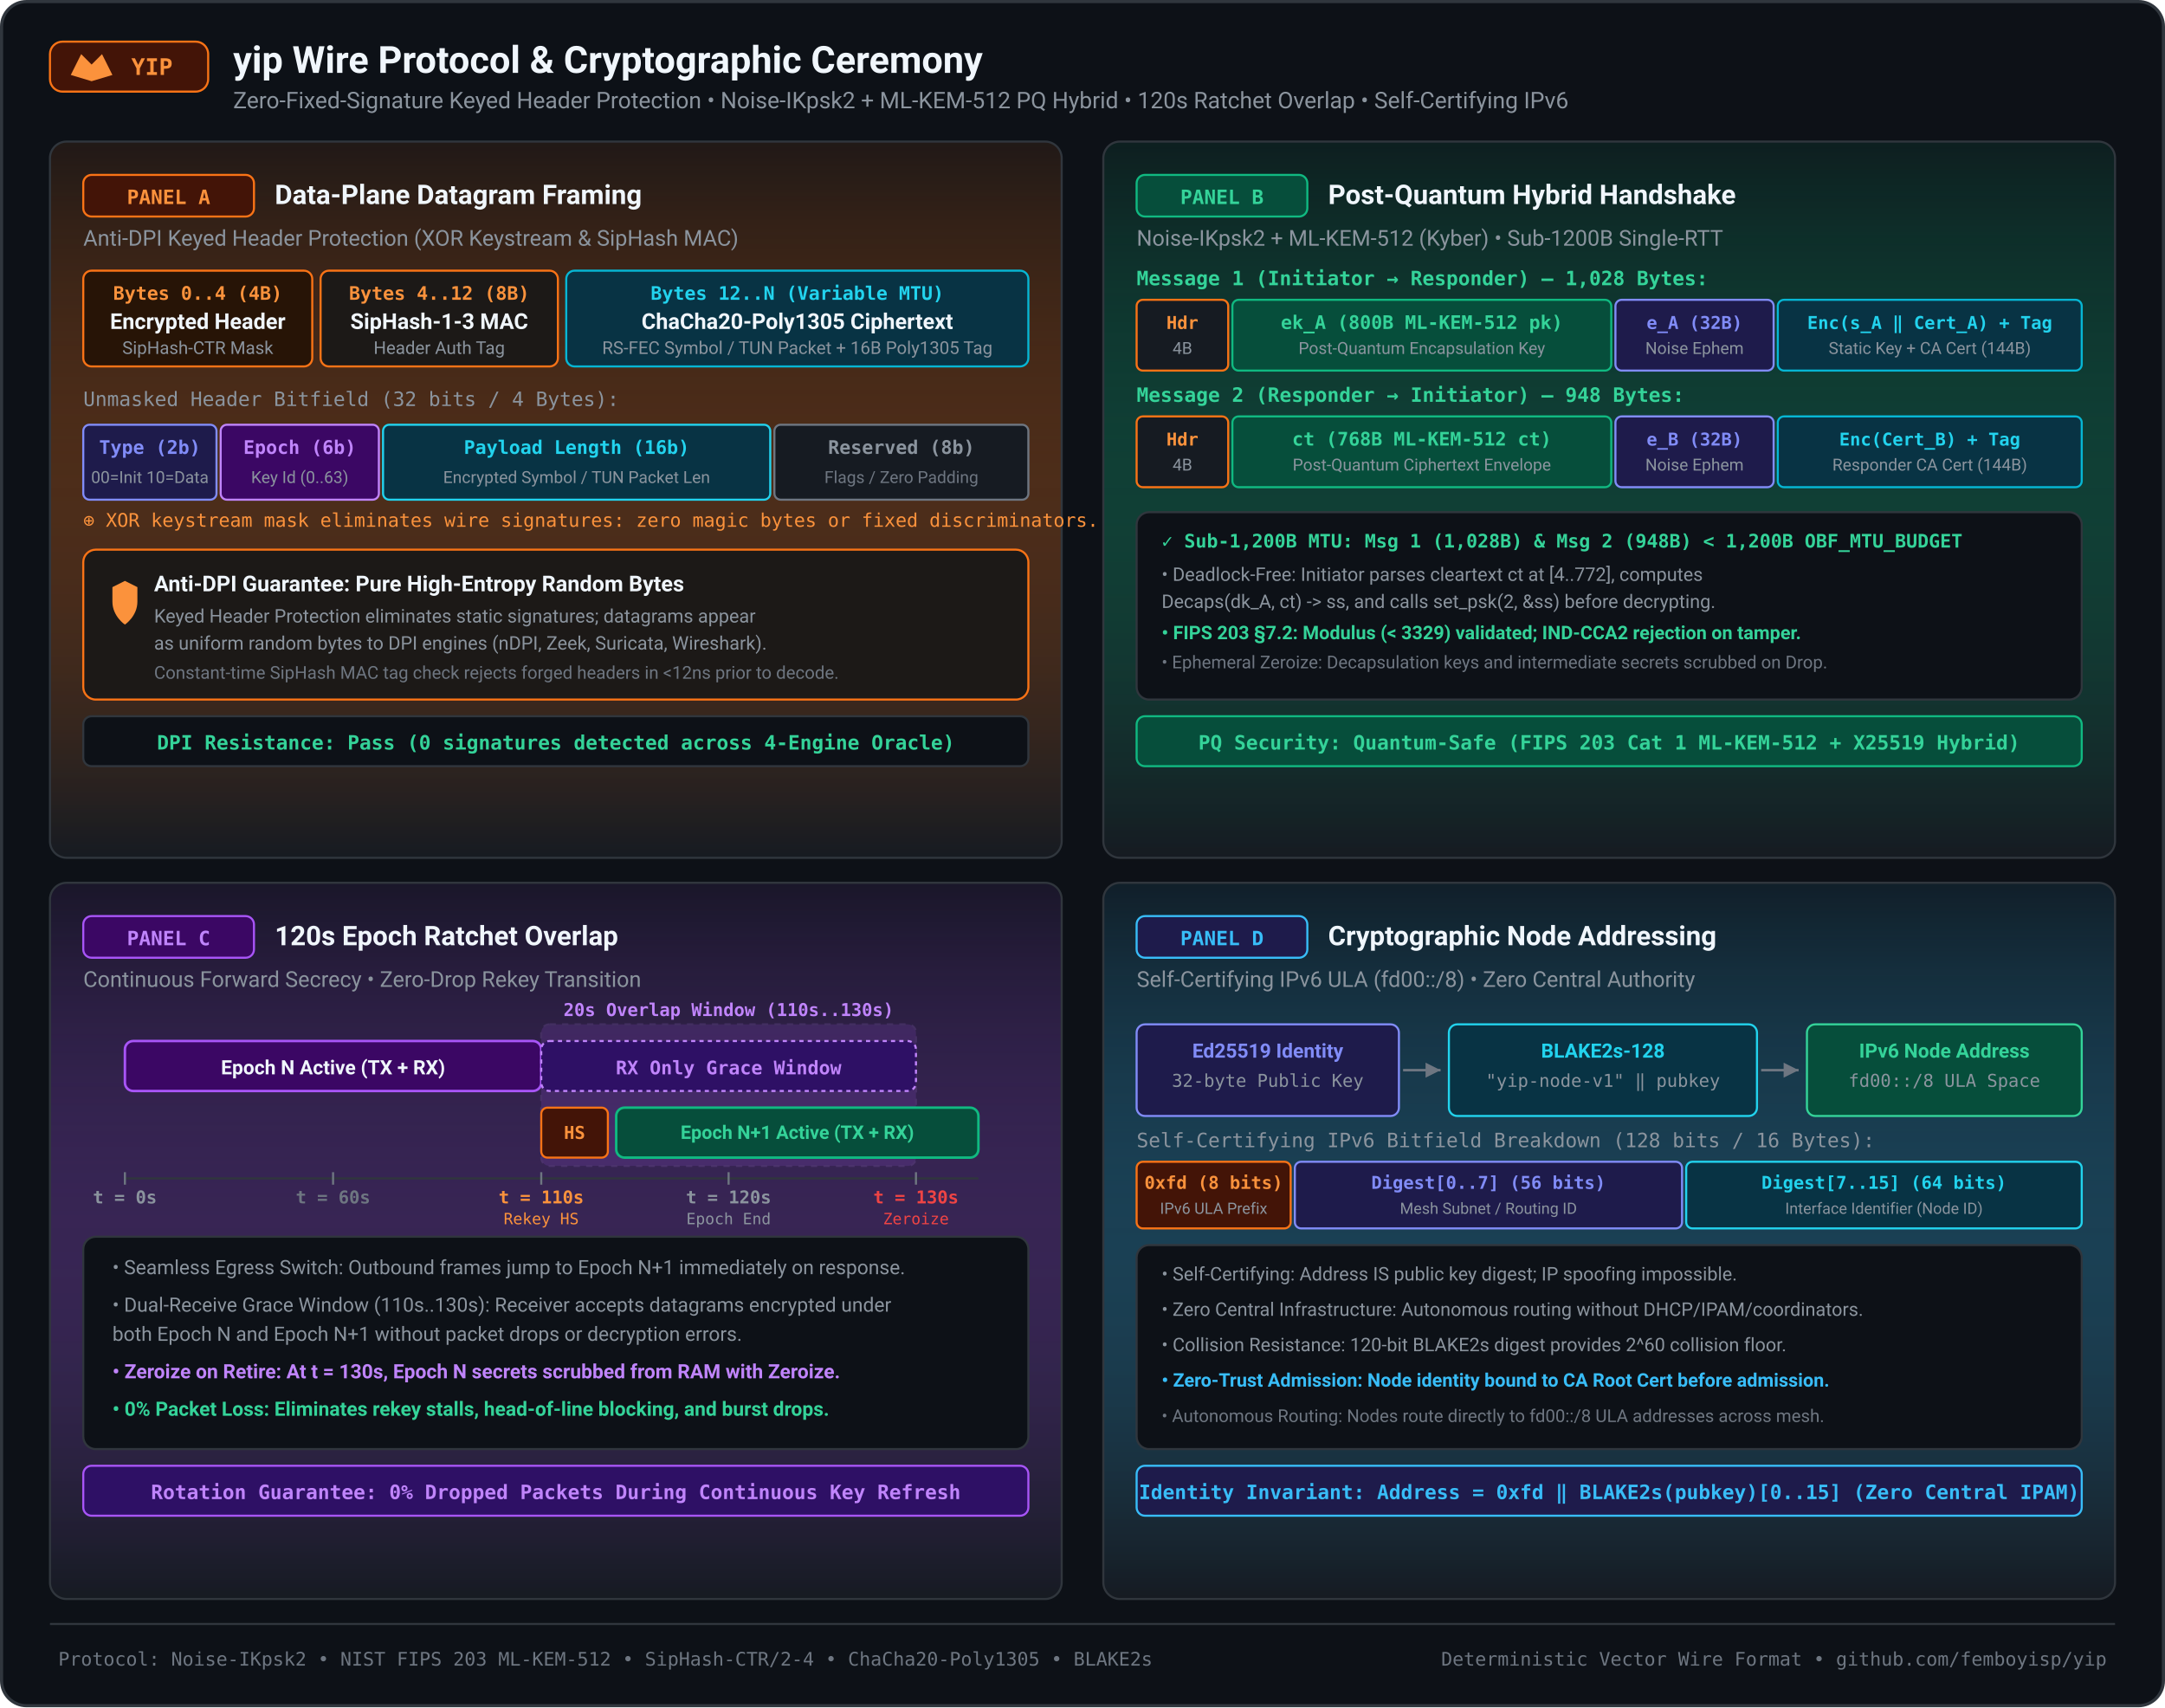
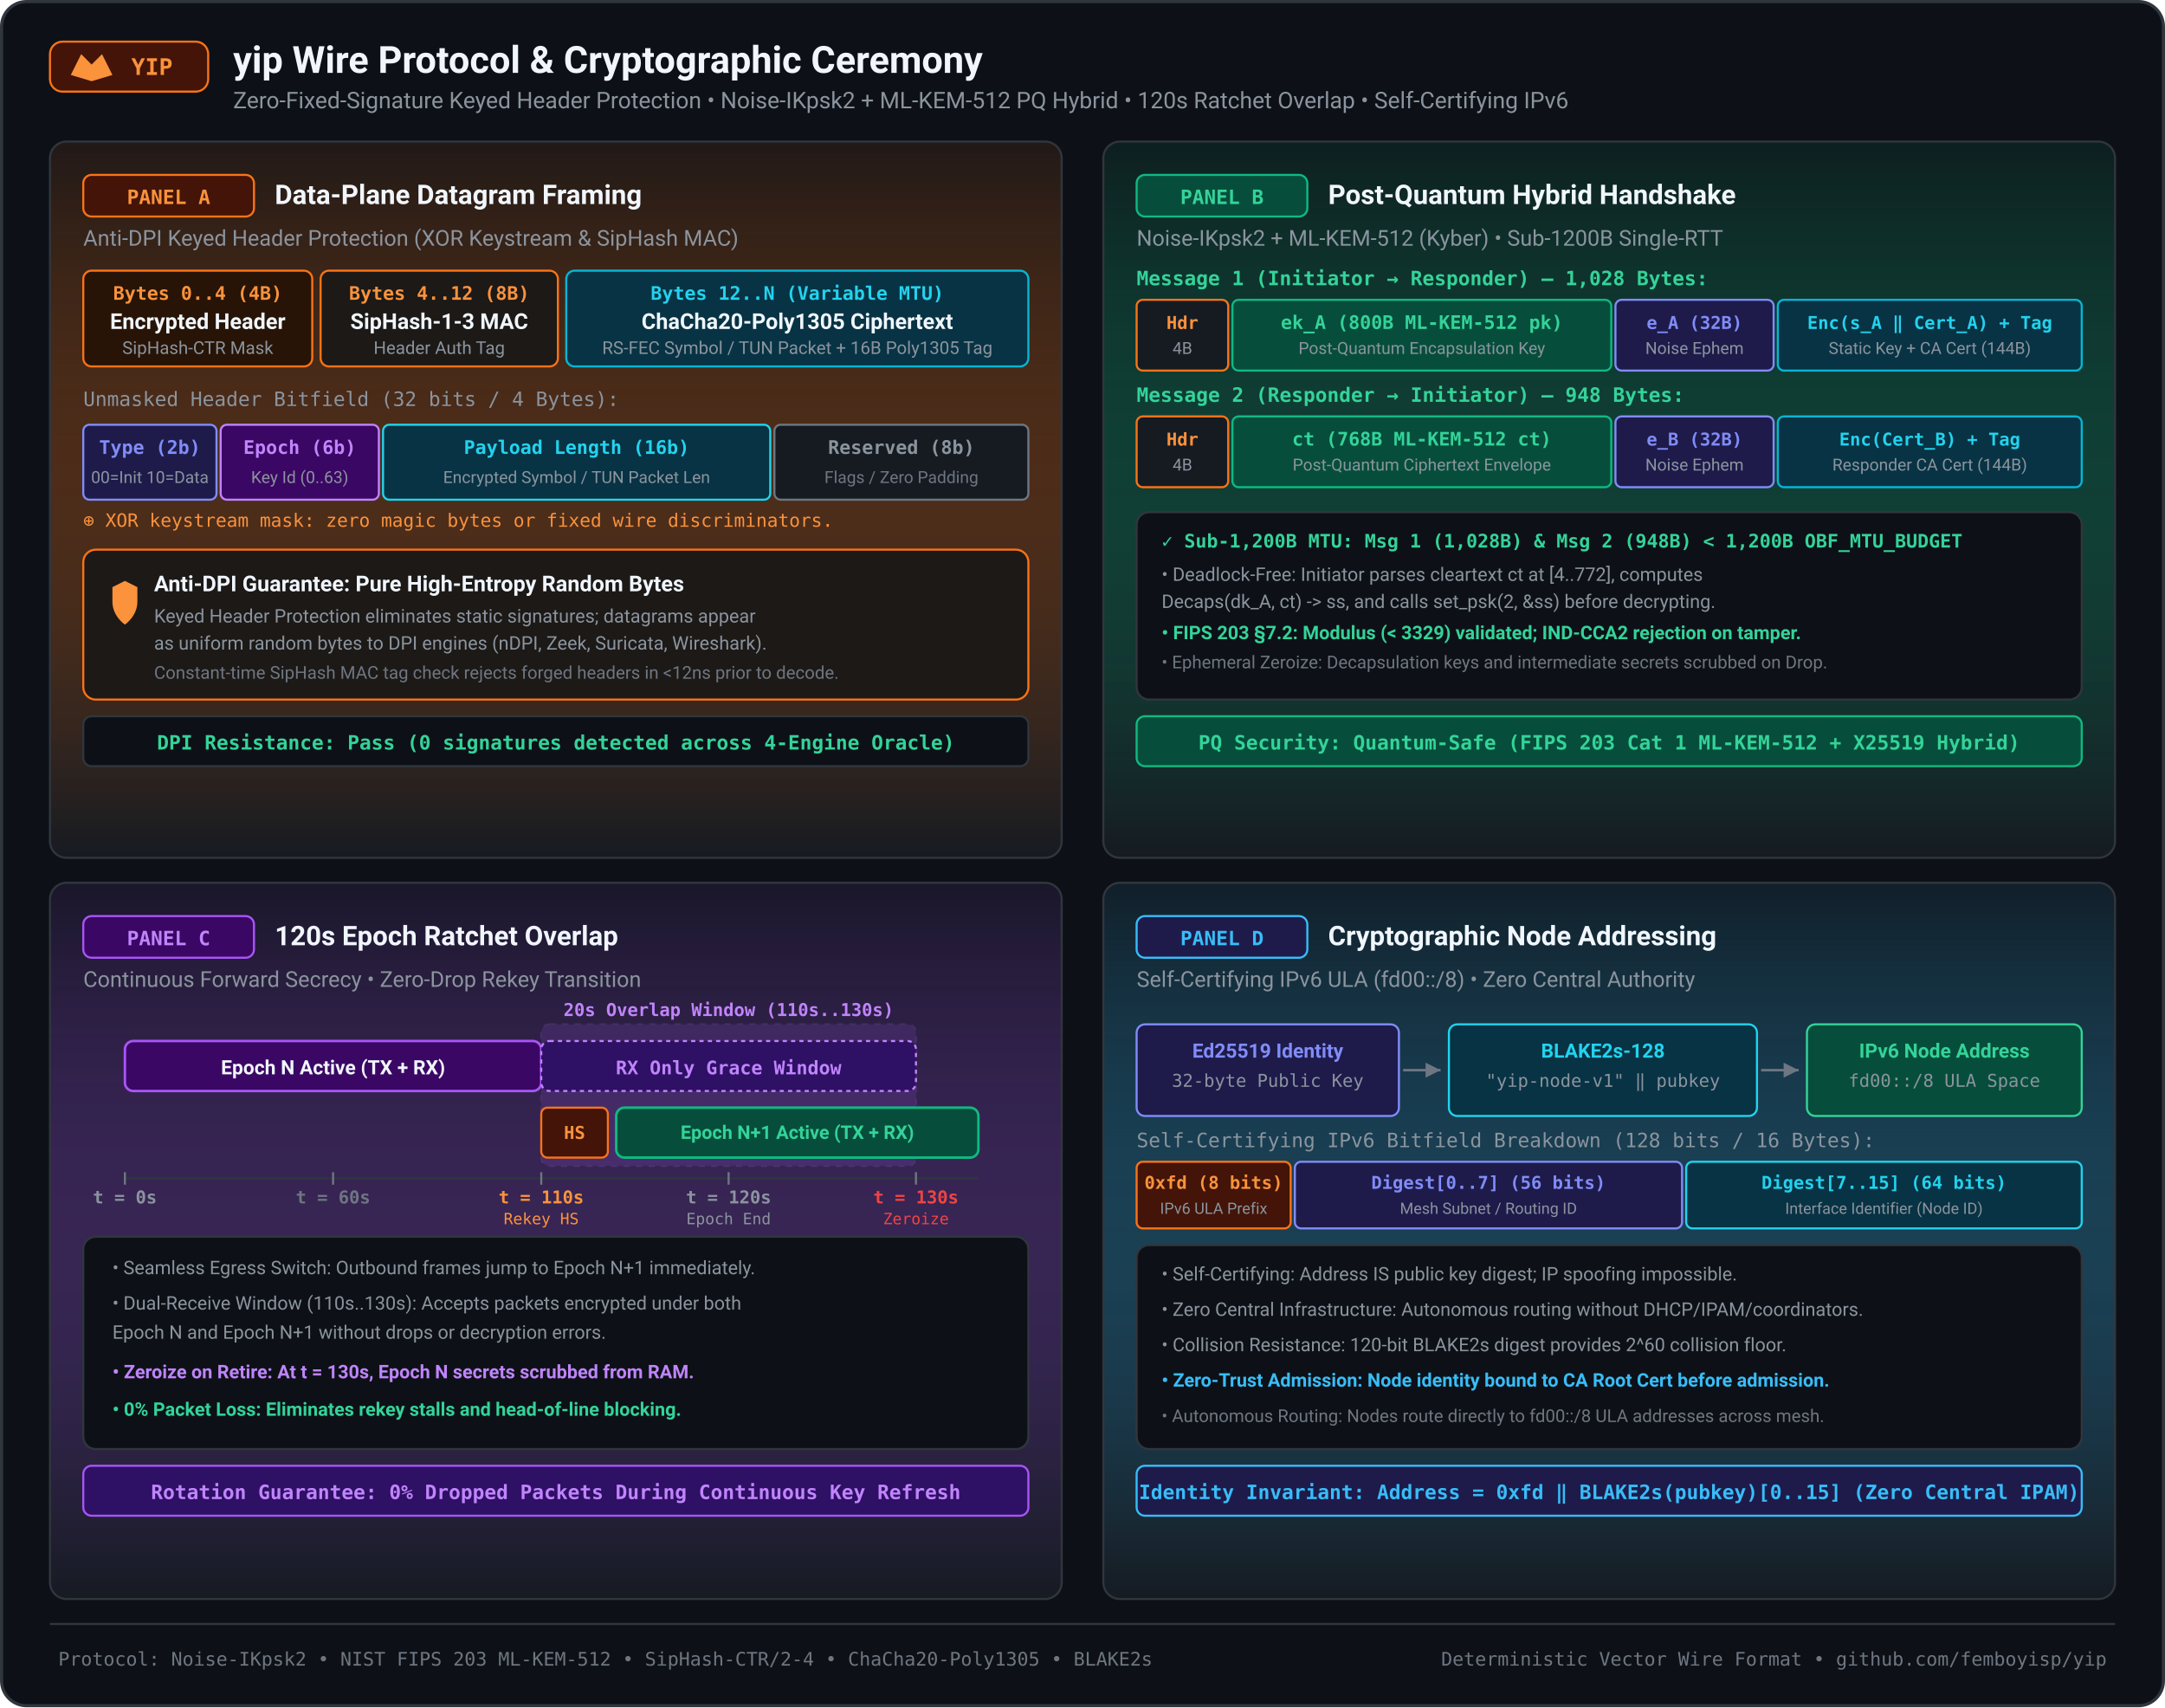
<svg xmlns="http://www.w3.org/2000/svg" viewBox="0 0 1040 820" width="1040" height="820">
  <defs>
    <marker id="arrow-dim" markerWidth="8" markerHeight="8" refX="6" refY="3" orient="auto">
      <path d="M0,0 L0,6 L6,3 z" fill="#6e7681" />
    </marker>
    <marker id="arrow-noise" markerWidth="8" markerHeight="8" refX="6" refY="3" orient="auto">
      <path d="M0,0 L0,6 L6,3 z" fill="#38bdf8" />
    </marker>
    <marker id="arrow-data" markerWidth="8" markerHeight="8" refX="6" refY="3" orient="auto">
      <path d="M0,0 L0,6 L6,3 z" fill="#06b6d4" />
    </marker>
    <marker id="arrow-obf" markerWidth="8" markerHeight="8" refX="6" refY="3" orient="auto">
      <path d="M0,0 L0,6 L6,3 z" fill="#f97316" />
    </marker>
    <marker id="arrow-pq" markerWidth="8" markerHeight="8" refX="6" refY="3" orient="auto">
      <path d="M0,0 L0,6 L6,3 z" fill="#10b981" />
    </marker>
    <marker id="arrow-epoch" markerWidth="8" markerHeight="8" refX="6" refY="3" orient="auto">
      <path d="M0,0 L0,6 L6,3 z" fill="#a855f7" />
    </marker>
    <linearGradient id="grad-card-bg" x1="0%" y1="0%" x2="0%" y2="100%">
      <stop offset="0%" stop-color="#161b22" stop-opacity="0.95" />
      <stop offset="100%" stop-color="#0d1117" stop-opacity="0.98" />
    </linearGradient>
    <linearGradient id="grad-panel-a" x1="0%" y1="0%" x2="0%" y2="100%">
      <stop offset="0%" stop-color="#f97316" stop-opacity="0.08" />
      <stop offset="100%" stop-color="#161b22" stop-opacity="0.95" />
    </linearGradient>
    <linearGradient id="grad-panel-b" x1="0%" y1="0%" x2="0%" y2="100%">
      <stop offset="0%" stop-color="#10b981" stop-opacity="0.08" />
      <stop offset="100%" stop-color="#161b22" stop-opacity="0.95" />
    </linearGradient>
    <linearGradient id="grad-panel-c" x1="0%" y1="0%" x2="0%" y2="100%">
      <stop offset="0%" stop-color="#a855f7" stop-opacity="0.08" />
      <stop offset="100%" stop-color="#161b22" stop-opacity="0.95" />
    </linearGradient>
    <linearGradient id="grad-panel-d" x1="0%" y1="0%" x2="0%" y2="100%">
      <stop offset="0%" stop-color="#38bdf8" stop-opacity="0.08" />
      <stop offset="100%" stop-color="#161b22" stop-opacity="0.95" />
    </linearGradient>
  </defs>
  <rect x="0.75" y="0.75" width="1038.50" height="818.50" fill="#0d1117" rx="12.00" stroke="#30363d" stroke-width="1.50" />
  <rect x="24.00" y="20.00" width="76.00" height="24.00" fill="#431407" rx="6.00" stroke="#f97316" stroke-width="1.00" />
  <polygon points="34.00,36.00 39.00,26.00 44.00,31.00 49.00,26.00 54.00,36.00 44.00,39.00" fill="#fb923c" />
  <text x="73.00" y="36.00" fill="#fb923c" font-size="11.0" font-family="ui-monospace, SFMono-Regular, Menlo, monospace" font-weight="700" text-anchor="middle">YIP</text>
  <text x="112.00" y="35.00" fill="#f0f6fc" font-size="18.0" font-family="ui-sans-serif, -apple-system, BlinkMacSystemFont, 'Segoe UI', Roboto, sans-serif" font-weight="700" text-anchor="start">yip Wire Protocol &amp; Cryptographic Ceremony</text>
  <text x="112.00" y="52.00" fill="#8b949e" font-size="11.0" font-family="ui-sans-serif, -apple-system, BlinkMacSystemFont, 'Segoe UI', Roboto, sans-serif" font-weight="normal" text-anchor="start">Zero-Fixed-Signature Keyed Header Protection • Noise-IKpsk2 + ML-KEM-512 PQ Hybrid • 120s Ratchet Overlap • Self-Certifying IPv6</text>
  <rect x="24.00" y="68.00" width="486.00" height="344.00" fill="url(#grad-panel-a)" rx="8.00" stroke="#30363d" stroke-width="1.00" />
  <rect x="40.00" y="84.00" width="82.00" height="20.00" fill="#431407" rx="4.00" stroke="#f97316" stroke-width="1.00" />
  <text x="81.00" y="98.00" fill="#fb923c" font-size="9.5" font-family="ui-monospace, SFMono-Regular, Menlo, monospace" font-weight="700" text-anchor="middle">PANEL A</text>
  <text x="132.00" y="98.00" fill="#f0f6fc" font-size="13.0" font-family="ui-sans-serif, -apple-system, BlinkMacSystemFont, 'Segoe UI', Roboto, sans-serif" font-weight="700" text-anchor="start">Data-Plane Datagram Framing</text>
  <text x="40.00" y="118.00" fill="#8b949e" font-size="10.5" font-family="ui-sans-serif, -apple-system, BlinkMacSystemFont, 'Segoe UI', Roboto, sans-serif" font-weight="normal" text-anchor="start">Anti-DPI Keyed Header Protection (XOR Keystream &amp; SipHash MAC)</text>
  <rect x="40.00" y="130.00" width="110.00" height="46.00" fill="#271406" rx="4.00" stroke="#f97316" stroke-width="1.00" />
  <text x="95.00" y="144.00" fill="#fb923c" font-size="9.0" font-family="ui-monospace, SFMono-Regular, Menlo, monospace" font-weight="700" text-anchor="middle">Bytes 0..4 (4B)</text>
  <text x="95.00" y="158.00" fill="#f0f6fc" font-size="10.5" font-family="ui-sans-serif, -apple-system, BlinkMacSystemFont, 'Segoe UI', Roboto, sans-serif" font-weight="700" text-anchor="middle">Encrypted Header</text>
  <text x="95.00" y="170.00" fill="#8b949e" font-size="8.5" font-family="ui-sans-serif, -apple-system, BlinkMacSystemFont, 'Segoe UI', Roboto, sans-serif" font-weight="normal" text-anchor="middle">SipHash-CTR Mask</text>
  <rect x="154.00" y="130.00" width="114.00" height="46.00" fill="#1c1917" rx="4.00" stroke="#f97316" stroke-width="1.00" />
  <text x="211.00" y="144.00" fill="#fb923c" font-size="9.0" font-family="ui-monospace, SFMono-Regular, Menlo, monospace" font-weight="700" text-anchor="middle">Bytes 4..12 (8B)</text>
  <text x="211.00" y="158.00" fill="#f0f6fc" font-size="10.5" font-family="ui-sans-serif, -apple-system, BlinkMacSystemFont, 'Segoe UI', Roboto, sans-serif" font-weight="700" text-anchor="middle">SipHash-1-3 MAC</text>
  <text x="211.00" y="170.00" fill="#8b949e" font-size="8.5" font-family="ui-sans-serif, -apple-system, BlinkMacSystemFont, 'Segoe UI', Roboto, sans-serif" font-weight="normal" text-anchor="middle">Header Auth Tag</text>
  <rect x="272.00" y="130.00" width="222.00" height="46.00" fill="#083344" rx="4.00" stroke="#06b6d4" stroke-width="1.00" />
  <text x="383.00" y="144.00" fill="#22d3ee" font-size="9.0" font-family="ui-monospace, SFMono-Regular, Menlo, monospace" font-weight="700" text-anchor="middle">Bytes 12..N (Variable MTU)</text>
  <text x="383.00" y="158.00" fill="#f0f6fc" font-size="10.5" font-family="ui-sans-serif, -apple-system, BlinkMacSystemFont, 'Segoe UI', Roboto, sans-serif" font-weight="700" text-anchor="middle">ChaCha20-Poly1305 Ciphertext</text>
  <text x="383.00" y="170.00" fill="#8b949e" font-size="8.5" font-family="ui-sans-serif, -apple-system, BlinkMacSystemFont, 'Segoe UI', Roboto, sans-serif" font-weight="normal" text-anchor="middle">RS-FEC Symbol / TUN Packet + 16B Poly1305 Tag</text>
  <text x="40.00" y="195.00" fill="#8b949e" font-size="9.5" font-family="ui-monospace, SFMono-Regular, Menlo, monospace" font-weight="normal" text-anchor="start">Unmasked Header Bitfield (32 bits / 4 Bytes):</text>
  <rect x="40.00" y="204.00" width="64.00" height="36.00" fill="#1e1b4b" rx="3.00" stroke="#818cf8" stroke-width="1.00" />
  <text x="72.00" y="218.00" fill="#818cf8" font-size="9.0" font-family="ui-monospace, SFMono-Regular, Menlo, monospace" font-weight="700" text-anchor="middle">Type (2b)</text>
  <text x="72.00" y="232.00" fill="#8b949e" font-size="8.0" font-family="ui-sans-serif, -apple-system, BlinkMacSystemFont, 'Segoe UI', Roboto, sans-serif" font-weight="normal" text-anchor="middle">00=Init 10=Data</text>
  <rect x="106.00" y="204.00" width="76.00" height="36.00" fill="#3b0764" rx="3.00" stroke="#c084fc" stroke-width="1.00" />
  <text x="144.00" y="218.00" fill="#c084fc" font-size="9.0" font-family="ui-monospace, SFMono-Regular, Menlo, monospace" font-weight="700" text-anchor="middle">Epoch (6b)</text>
  <text x="144.00" y="232.00" fill="#8b949e" font-size="8.0" font-family="ui-sans-serif, -apple-system, BlinkMacSystemFont, 'Segoe UI', Roboto, sans-serif" font-weight="normal" text-anchor="middle">Key Id (0..63)</text>
  <rect x="184.00" y="204.00" width="186.00" height="36.00" fill="#083344" rx="3.00" stroke="#22d3ee" stroke-width="1.00" />
  <text x="277.00" y="218.00" fill="#22d3ee" font-size="9.0" font-family="ui-monospace, SFMono-Regular, Menlo, monospace" font-weight="700" text-anchor="middle">Payload Length (16b)</text>
  <text x="277.00" y="232.00" fill="#8b949e" font-size="8.0" font-family="ui-sans-serif, -apple-system, BlinkMacSystemFont, 'Segoe UI', Roboto, sans-serif" font-weight="normal" text-anchor="middle">Encrypted Symbol / TUN Packet Len</text>
  <rect x="372.00" y="204.00" width="122.00" height="36.00" fill="#161b22" rx="3.00" stroke="#6e7681" stroke-width="1.00" />
  <text x="433.00" y="218.00" fill="#8b949e" font-size="9.0" font-family="ui-monospace, SFMono-Regular, Menlo, monospace" font-weight="700" text-anchor="middle">Reserved (8b)</text>
  <text x="433.00" y="232.00" fill="#6e7681" font-size="8.0" font-family="ui-sans-serif, -apple-system, BlinkMacSystemFont, 'Segoe UI', Roboto, sans-serif" font-weight="normal" text-anchor="middle">Flags / Zero Padding</text>
-   <text x="40.00" y="253.00" fill="#fb923c" font-size="9.0" font-family="ui-monospace, SFMono-Regular, Menlo, monospace" font-weight="normal" text-anchor="start">⊕ XOR keystream mask eliminates wire signatures: zero magic bytes or fixed discriminators.</text>
+   <text x="40.00" y="253.00" fill="#fb923c" font-size="8.8" font-family="ui-monospace, SFMono-Regular, Menlo, monospace" font-weight="normal" text-anchor="start">⊕ XOR keystream mask: zero magic bytes or fixed wire discriminators.</text>
  <rect x="40.00" y="264.00" width="454.00" height="72.00" fill="#1c1917" rx="6.00" stroke="#f97316" stroke-width="1.00" />
  <path d="M 54.00,282.00 L 60.00,279.00 L 66.00,282.00 L 66.00,289.00 C 66.00,296.00 60.00,300.00 60.00,300.00 C 60.00,300.00 54.00,296.00 54.00,289.00 Z" fill="#fb923c" />
  <text x="74.00" y="284.00" fill="#f0f6fc" font-size="10.5" font-family="ui-sans-serif, -apple-system, BlinkMacSystemFont, 'Segoe UI', Roboto, sans-serif" font-weight="700" text-anchor="start">Anti-DPI Guarantee: Pure High-Entropy Random Bytes</text>
  <text x="74.00" y="299.00" fill="#8b949e" font-size="9.0" font-family="ui-sans-serif, -apple-system, BlinkMacSystemFont, 'Segoe UI', Roboto, sans-serif" font-weight="normal" text-anchor="start">Keyed Header Protection eliminates static signatures; datagrams appear</text>
  <text x="74.00" y="312.00" fill="#8b949e" font-size="9.0" font-family="ui-sans-serif, -apple-system, BlinkMacSystemFont, 'Segoe UI', Roboto, sans-serif" font-weight="normal" text-anchor="start">as uniform random bytes to DPI engines (nDPI, Zeek, Suricata, Wireshark).</text>
  <text x="74.00" y="326.00" fill="#6e7681" font-size="8.5" font-family="ui-sans-serif, -apple-system, BlinkMacSystemFont, 'Segoe UI', Roboto, sans-serif" font-weight="normal" text-anchor="start">Constant-time SipHash MAC tag check rejects forged headers in &lt;12ns prior to decode.</text>
  <rect x="40.00" y="344.00" width="454.00" height="24.00" fill="#0d1117" rx="4.00" stroke="#30363d" stroke-width="1.00" />
  <text x="267.00" y="360.00" fill="#34d399" font-size="9.5" font-family="ui-monospace, SFMono-Regular, Menlo, monospace" font-weight="700" text-anchor="middle">DPI Resistance: Pass (0 signatures detected across 4-Engine Oracle)</text>
  <rect x="530.00" y="68.00" width="486.00" height="344.00" fill="url(#grad-panel-b)" rx="8.00" stroke="#30363d" stroke-width="1.00" />
  <rect x="546.00" y="84.00" width="82.00" height="20.00" fill="#064e3b" rx="4.00" stroke="#10b981" stroke-width="1.00" />
  <text x="587.00" y="98.00" fill="#34d399" font-size="9.5" font-family="ui-monospace, SFMono-Regular, Menlo, monospace" font-weight="700" text-anchor="middle">PANEL B</text>
  <text x="638.00" y="98.00" fill="#f0f6fc" font-size="13.0" font-family="ui-sans-serif, -apple-system, BlinkMacSystemFont, 'Segoe UI', Roboto, sans-serif" font-weight="700" text-anchor="start">Post-Quantum Hybrid Handshake</text>
  <text x="546.00" y="118.00" fill="#8b949e" font-size="10.5" font-family="ui-sans-serif, -apple-system, BlinkMacSystemFont, 'Segoe UI', Roboto, sans-serif" font-weight="normal" text-anchor="start">Noise-IKpsk2 + ML-KEM-512 (Kyber) • Sub-1200B Single-RTT</text>
  <text x="546.00" y="137.00" fill="#34d399" font-size="9.5" font-family="ui-monospace, SFMono-Regular, Menlo, monospace" font-weight="700" text-anchor="start">Message 1 (Initiator → Responder) — 1,028 Bytes:</text>
  <rect x="546.00" y="144.00" width="44.00" height="34.00" fill="#161b22" rx="3.00" stroke="#f97316" stroke-width="1.00" />
  <text x="568.00" y="158.00" fill="#fb923c" font-size="8.5" font-family="ui-monospace, SFMono-Regular, Menlo, monospace" font-weight="700" text-anchor="middle">Hdr</text>
  <text x="568.00" y="170.00" fill="#8b949e" font-size="8.0" font-family="ui-sans-serif, -apple-system, BlinkMacSystemFont, 'Segoe UI', Roboto, sans-serif" font-weight="normal" text-anchor="middle">4B</text>
  <rect x="592.00" y="144.00" width="182.00" height="34.00" fill="#064e3b" rx="3.00" stroke="#10b981" stroke-width="1.00" />
  <text x="683.00" y="158.00" fill="#34d399" font-size="9.0" font-family="ui-monospace, SFMono-Regular, Menlo, monospace" font-weight="700" text-anchor="middle">ek_A (800B ML-KEM-512 pk)</text>
  <text x="683.00" y="170.00" fill="#8b949e" font-size="8.0" font-family="ui-sans-serif, -apple-system, BlinkMacSystemFont, 'Segoe UI', Roboto, sans-serif" font-weight="normal" text-anchor="middle">Post-Quantum Encapsulation Key</text>
  <rect x="776.00" y="144.00" width="76.00" height="34.00" fill="#1e1b4b" rx="3.00" stroke="#818cf8" stroke-width="1.00" />
  <text x="814.00" y="158.00" fill="#818cf8" font-size="8.5" font-family="ui-monospace, SFMono-Regular, Menlo, monospace" font-weight="700" text-anchor="middle">e_A (32B)</text>
  <text x="814.00" y="170.00" fill="#8b949e" font-size="8.0" font-family="ui-sans-serif, -apple-system, BlinkMacSystemFont, 'Segoe UI', Roboto, sans-serif" font-weight="normal" text-anchor="middle">Noise Ephem</text>
  <rect x="854.00" y="144.00" width="146.00" height="34.00" fill="#083344" rx="3.00" stroke="#06b6d4" stroke-width="1.00" />
  <text x="927.00" y="158.00" fill="#22d3ee" font-size="8.5" font-family="ui-monospace, SFMono-Regular, Menlo, monospace" font-weight="700" text-anchor="middle">Enc(s_A ‖ Cert_A) + Tag</text>
  <text x="927.00" y="170.00" fill="#8b949e" font-size="8.0" font-family="ui-sans-serif, -apple-system, BlinkMacSystemFont, 'Segoe UI', Roboto, sans-serif" font-weight="normal" text-anchor="middle">Static Key + CA Cert (144B)</text>
  <text x="546.00" y="193.00" fill="#34d399" font-size="9.5" font-family="ui-monospace, SFMono-Regular, Menlo, monospace" font-weight="700" text-anchor="start">Message 2 (Responder → Initiator) — 948 Bytes:</text>
  <rect x="546.00" y="200.00" width="44.00" height="34.00" fill="#161b22" rx="3.00" stroke="#f97316" stroke-width="1.00" />
  <text x="568.00" y="214.00" fill="#fb923c" font-size="8.5" font-family="ui-monospace, SFMono-Regular, Menlo, monospace" font-weight="700" text-anchor="middle">Hdr</text>
  <text x="568.00" y="226.00" fill="#8b949e" font-size="8.0" font-family="ui-sans-serif, -apple-system, BlinkMacSystemFont, 'Segoe UI', Roboto, sans-serif" font-weight="normal" text-anchor="middle">4B</text>
  <rect x="592.00" y="200.00" width="182.00" height="34.00" fill="#064e3b" rx="3.00" stroke="#10b981" stroke-width="1.00" />
  <text x="683.00" y="214.00" fill="#34d399" font-size="9.0" font-family="ui-monospace, SFMono-Regular, Menlo, monospace" font-weight="700" text-anchor="middle">ct (768B ML-KEM-512 ct)</text>
  <text x="683.00" y="226.00" fill="#8b949e" font-size="8.0" font-family="ui-sans-serif, -apple-system, BlinkMacSystemFont, 'Segoe UI', Roboto, sans-serif" font-weight="normal" text-anchor="middle">Post-Quantum Ciphertext Envelope</text>
  <rect x="776.00" y="200.00" width="76.00" height="34.00" fill="#1e1b4b" rx="3.00" stroke="#818cf8" stroke-width="1.00" />
  <text x="814.00" y="214.00" fill="#818cf8" font-size="8.5" font-family="ui-monospace, SFMono-Regular, Menlo, monospace" font-weight="700" text-anchor="middle">e_B (32B)</text>
  <text x="814.00" y="226.00" fill="#8b949e" font-size="8.0" font-family="ui-sans-serif, -apple-system, BlinkMacSystemFont, 'Segoe UI', Roboto, sans-serif" font-weight="normal" text-anchor="middle">Noise Ephem</text>
  <rect x="854.00" y="200.00" width="146.00" height="34.00" fill="#083344" rx="3.00" stroke="#06b6d4" stroke-width="1.00" />
  <text x="927.00" y="214.00" fill="#22d3ee" font-size="8.5" font-family="ui-monospace, SFMono-Regular, Menlo, monospace" font-weight="700" text-anchor="middle">Enc(Cert_B) + Tag</text>
  <text x="927.00" y="226.00" fill="#8b949e" font-size="8.0" font-family="ui-sans-serif, -apple-system, BlinkMacSystemFont, 'Segoe UI', Roboto, sans-serif" font-weight="normal" text-anchor="middle">Responder CA Cert (144B)</text>
  <rect x="546.00" y="246.00" width="454.00" height="90.00" fill="#0d1117" rx="6.00" stroke="#30363d" stroke-width="1.00" />
  <text x="558.00" y="263.00" fill="#34d399" font-size="9.0" font-family="ui-monospace, SFMono-Regular, Menlo, monospace" font-weight="700" text-anchor="start">✓ Sub-1,200B MTU: Msg 1 (1,028B) &amp; Msg 2 (948B) &lt; 1,200B OBF_MTU_BUDGET</text>
  <text x="558.00" y="279.00" fill="#8b949e" font-size="9.0" font-family="ui-sans-serif, -apple-system, BlinkMacSystemFont, 'Segoe UI', Roboto, sans-serif" font-weight="normal" text-anchor="start">• Deadlock-Free: Initiator parses cleartext ct at [4..772], computes</text>
  <text x="558.00" y="292.00" fill="#8b949e" font-size="9.0" font-family="ui-sans-serif, -apple-system, BlinkMacSystemFont, 'Segoe UI', Roboto, sans-serif" font-weight="normal" text-anchor="start">  Decaps(dk_A, ct) -&gt; ss, and calls set_psk(2, &amp;ss) before decrypting.</text>
  <text x="558.00" y="307.00" fill="#34d399" font-size="9.0" font-family="ui-sans-serif, -apple-system, BlinkMacSystemFont, 'Segoe UI', Roboto, sans-serif" font-weight="700" text-anchor="start">• FIPS 203 §7.2: Modulus (&lt; 3329) validated; IND-CCA2 rejection on tamper.</text>
  <text x="558.00" y="321.00" fill="#6e7681" font-size="8.5" font-family="ui-sans-serif, -apple-system, BlinkMacSystemFont, 'Segoe UI', Roboto, sans-serif" font-weight="normal" text-anchor="start">• Ephemeral Zeroize: Decapsulation keys and intermediate secrets scrubbed on Drop.</text>
  <rect x="546.00" y="344.00" width="454.00" height="24.00" fill="#064e3b" rx="4.00" stroke="#10b981" stroke-width="1.00" />
  <text x="773.00" y="360.00" fill="#34d399" font-size="9.5" font-family="ui-monospace, SFMono-Regular, Menlo, monospace" font-weight="700" text-anchor="middle">PQ Security: Quantum-Safe (FIPS 203 Cat 1 ML-KEM-512 + X25519 Hybrid)</text>
  <rect x="24.00" y="424.00" width="486.00" height="344.00" fill="url(#grad-panel-c)" rx="8.00" stroke="#30363d" stroke-width="1.00" />
  <rect x="40.00" y="440.00" width="82.00" height="20.00" fill="#3b0764" rx="4.00" stroke="#a855f7" stroke-width="1.00" />
  <text x="81.00" y="454.00" fill="#c084fc" font-size="9.5" font-family="ui-monospace, SFMono-Regular, Menlo, monospace" font-weight="700" text-anchor="middle">PANEL C</text>
  <text x="132.00" y="454.00" fill="#f0f6fc" font-size="13.0" font-family="ui-sans-serif, -apple-system, BlinkMacSystemFont, 'Segoe UI', Roboto, sans-serif" font-weight="700" text-anchor="start">120s Epoch Ratchet Overlap</text>
  <text x="40.00" y="474.00" fill="#8b949e" font-size="10.5" font-family="ui-sans-serif, -apple-system, BlinkMacSystemFont, 'Segoe UI', Roboto, sans-serif" font-weight="normal" text-anchor="start">Continuous Forward Secrecy • Zero-Drop Rekey Transition</text>
  <rect x="260.00" y="492.00" width="180.00" height="68.00" fill="#a855f7" rx="4.00" stroke="#c084fc" stroke-width="1.00" opacity="0.15" stroke-dasharray="3,3" />
  <text x="350.00" y="488.00" fill="#c084fc" font-size="8.5" font-family="ui-monospace, SFMono-Regular, Menlo, monospace" font-weight="700" text-anchor="middle">20s Overlap Window (110s..130s)</text>
  <rect x="60.00" y="500.00" width="200.00" height="24.00" fill="#3b0764" rx="4.00" stroke="#a855f7" stroke-width="1.20" />
  <text x="160.00" y="516.00" fill="#f0f6fc" font-size="9.5" font-family="ui-sans-serif, -apple-system, BlinkMacSystemFont, 'Segoe UI', Roboto, sans-serif" font-weight="700" text-anchor="middle">Epoch N Active (TX + RX)</text>
  <rect x="260.00" y="500.00" width="180.00" height="24.00" fill="#2e1065" rx="4.00" stroke="#c084fc" stroke-width="1.00" stroke-dasharray="2,2" />
  <text x="350.00" y="516.00" fill="#c084fc" font-size="9.0" font-family="ui-monospace, SFMono-Regular, Menlo, monospace" font-weight="700" text-anchor="middle">RX Only Grace Window</text>
  <rect x="260.00" y="532.00" width="32.00" height="24.00" fill="#431407" rx="3.00" stroke="#f97316" stroke-width="1.00" />
  <text x="276.00" y="547.00" fill="#fb923c" font-size="8.5" font-family="ui-monospace, SFMono-Regular, Menlo, monospace" font-weight="700" text-anchor="middle">HS</text>
  <rect x="296.00" y="532.00" width="174.00" height="24.00" fill="#064e3b" rx="4.00" stroke="#10b981" stroke-width="1.20" />
  <text x="383.00" y="547.00" fill="#34d399" font-size="9.0" font-family="ui-sans-serif, -apple-system, BlinkMacSystemFont, 'Segoe UI', Roboto, sans-serif" font-weight="700" text-anchor="middle">Epoch N+1 Active (TX + RX)</text>
  <line x1="60.00" y1="566.00" x2="470.00" y2="566.00" stroke="#30363d" stroke-width="1.00" />
  <line x1="60.00" y1="563.00" x2="60.00" y2="569.00" stroke="#6e7681" stroke-width="1.00" />
  <text x="60.00" y="578.00" fill="#8b949e" font-size="8.5" font-family="ui-monospace, SFMono-Regular, Menlo, monospace" font-weight="700" text-anchor="middle">t = 0s</text>
  <line x1="160.00" y1="563.00" x2="160.00" y2="569.00" stroke="#6e7681" stroke-width="1.00" />
  <text x="160.00" y="578.00" fill="#6e7681" font-size="8.5" font-family="ui-monospace, SFMono-Regular, Menlo, monospace" font-weight="700" text-anchor="middle">t = 60s</text>
  <line x1="260.00" y1="563.00" x2="260.00" y2="569.00" stroke="#6e7681" stroke-width="1.00" />
  <text x="260.00" y="578.00" fill="#fb923c" font-size="8.5" font-family="ui-monospace, SFMono-Regular, Menlo, monospace" font-weight="700" text-anchor="middle">t = 110s</text>
  <text x="260.00" y="588.00" fill="#fb923c" font-size="7.5" font-family="ui-monospace, SFMono-Regular, Menlo, monospace" font-weight="normal" text-anchor="middle">Rekey HS</text>
  <line x1="350.00" y1="563.00" x2="350.00" y2="569.00" stroke="#6e7681" stroke-width="1.00" />
  <text x="350.00" y="578.00" fill="#8b949e" font-size="8.5" font-family="ui-monospace, SFMono-Regular, Menlo, monospace" font-weight="700" text-anchor="middle">t = 120s</text>
  <text x="350.00" y="588.00" fill="#8b949e" font-size="7.5" font-family="ui-monospace, SFMono-Regular, Menlo, monospace" font-weight="normal" text-anchor="middle">Epoch End</text>
  <line x1="440.00" y1="563.00" x2="440.00" y2="569.00" stroke="#6e7681" stroke-width="1.00" />
  <text x="440.00" y="578.00" fill="#ef4444" font-size="8.5" font-family="ui-monospace, SFMono-Regular, Menlo, monospace" font-weight="700" text-anchor="middle">t = 130s</text>
  <text x="440.00" y="588.00" fill="#ef4444" font-size="7.5" font-family="ui-monospace, SFMono-Regular, Menlo, monospace" font-weight="normal" text-anchor="middle">Zeroize</text>
  <rect x="40.00" y="594.00" width="454.00" height="102.00" fill="#0d1117" rx="6.00" stroke="#30363d" stroke-width="1.00" />
-   <text x="54.00" y="612.00" fill="#8b949e" font-size="9.5" font-family="ui-sans-serif, -apple-system, BlinkMacSystemFont, 'Segoe UI', Roboto, sans-serif" font-weight="normal" text-anchor="start">• Seamless Egress Switch: Outbound frames jump to Epoch N+1 immediately on response.</text>
-   <text x="54.00" y="630.00" fill="#8b949e" font-size="9.5" font-family="ui-sans-serif, -apple-system, BlinkMacSystemFont, 'Segoe UI', Roboto, sans-serif" font-weight="normal" text-anchor="start">• Dual-Receive Grace Window (110s..130s): Receiver accepts datagrams encrypted under</text>
-   <text x="54.00" y="644.00" fill="#8b949e" font-size="9.5" font-family="ui-sans-serif, -apple-system, BlinkMacSystemFont, 'Segoe UI', Roboto, sans-serif" font-weight="normal" text-anchor="start">  both Epoch N and Epoch N+1 without packet drops or decryption errors.</text>
-   <text x="54.00" y="662.00" fill="#c084fc" font-size="9.5" font-family="ui-sans-serif, -apple-system, BlinkMacSystemFont, 'Segoe UI', Roboto, sans-serif" font-weight="700" text-anchor="start">• Zeroize on Retire: At t = 130s, Epoch N secrets scrubbed from RAM with Zeroize.</text>
-   <text x="54.00" y="680.00" fill="#34d399" font-size="9.5" font-family="ui-sans-serif, -apple-system, BlinkMacSystemFont, 'Segoe UI', Roboto, sans-serif" font-weight="700" text-anchor="start">• 0% Packet Loss: Eliminates rekey stalls, head-of-line blocking, and burst drops.</text>
+   <text x="54.00" y="612.00" fill="#8b949e" font-size="9.0" font-family="ui-sans-serif, -apple-system, BlinkMacSystemFont, 'Segoe UI', Roboto, sans-serif" font-weight="normal" text-anchor="start">• Seamless Egress Switch: Outbound frames jump to Epoch N+1 immediately.</text>
+   <text x="54.00" y="629.00" fill="#8b949e" font-size="9.0" font-family="ui-sans-serif, -apple-system, BlinkMacSystemFont, 'Segoe UI', Roboto, sans-serif" font-weight="normal" text-anchor="start">• Dual-Receive Window (110s..130s): Accepts packets encrypted under both</text>
+   <text x="54.00" y="643.00" fill="#8b949e" font-size="9.0" font-family="ui-sans-serif, -apple-system, BlinkMacSystemFont, 'Segoe UI', Roboto, sans-serif" font-weight="normal" text-anchor="start">  Epoch N and Epoch N+1 without drops or decryption errors.</text>
+   <text x="54.00" y="662.00" fill="#c084fc" font-size="9.0" font-family="ui-sans-serif, -apple-system, BlinkMacSystemFont, 'Segoe UI', Roboto, sans-serif" font-weight="700" text-anchor="start">• Zeroize on Retire: At t = 130s, Epoch N secrets scrubbed from RAM.</text>
+   <text x="54.00" y="680.00" fill="#34d399" font-size="9.0" font-family="ui-sans-serif, -apple-system, BlinkMacSystemFont, 'Segoe UI', Roboto, sans-serif" font-weight="700" text-anchor="start">• 0% Packet Loss: Eliminates rekey stalls and head-of-line blocking.</text>
  <rect x="40.00" y="704.00" width="454.00" height="24.00" fill="#2e1065" rx="4.00" stroke="#a855f7" stroke-width="1.00" />
  <text x="267.00" y="720.00" fill="#c084fc" font-size="9.5" font-family="ui-monospace, SFMono-Regular, Menlo, monospace" font-weight="700" text-anchor="middle">Rotation Guarantee: 0% Dropped Packets During Continuous Key Refresh</text>
  <rect x="530.00" y="424.00" width="486.00" height="344.00" fill="url(#grad-panel-d)" rx="8.00" stroke="#30363d" stroke-width="1.00" />
  <rect x="546.00" y="440.00" width="82.00" height="20.00" fill="#1e1b4b" rx="4.00" stroke="#38bdf8" stroke-width="1.00" />
  <text x="587.00" y="454.00" fill="#38bdf8" font-size="9.5" font-family="ui-monospace, SFMono-Regular, Menlo, monospace" font-weight="700" text-anchor="middle">PANEL D</text>
  <text x="638.00" y="454.00" fill="#f0f6fc" font-size="13.0" font-family="ui-sans-serif, -apple-system, BlinkMacSystemFont, 'Segoe UI', Roboto, sans-serif" font-weight="700" text-anchor="start">Cryptographic Node Addressing</text>
  <text x="546.00" y="474.00" fill="#8b949e" font-size="10.5" font-family="ui-sans-serif, -apple-system, BlinkMacSystemFont, 'Segoe UI', Roboto, sans-serif" font-weight="normal" text-anchor="start">Self-Certifying IPv6 ULA (fd00::/8) • Zero Central Authority</text>
  <rect x="546.00" y="492.00" width="126.00" height="44.00" fill="#1e1b4b" rx="4.00" stroke="#818cf8" stroke-width="1.00" />
  <text x="609.00" y="508.00" fill="#818cf8" font-size="9.5" font-family="ui-sans-serif, -apple-system, BlinkMacSystemFont, 'Segoe UI', Roboto, sans-serif" font-weight="700" text-anchor="middle">Ed25519 Identity</text>
  <text x="609.00" y="522.00" fill="#8b949e" font-size="8.5" font-family="ui-monospace, SFMono-Regular, Menlo, monospace" font-weight="normal" text-anchor="middle">32-byte Public Key</text>
  <line x1="674.00" y1="514.00" x2="692.00" y2="514.00" stroke="#6e7681" stroke-width="1.20" marker-end="url(#arrow-dim)" />
  <rect x="696.00" y="492.00" width="148.00" height="44.00" fill="#083344" rx="4.00" stroke="#22d3ee" stroke-width="1.00" />
  <text x="770.00" y="508.00" fill="#22d3ee" font-size="9.5" font-family="ui-sans-serif, -apple-system, BlinkMacSystemFont, 'Segoe UI', Roboto, sans-serif" font-weight="700" text-anchor="middle">BLAKE2s-128</text>
  <text x="770.00" y="522.00" fill="#8b949e" font-size="8.5" font-family="ui-monospace, SFMono-Regular, Menlo, monospace" font-weight="normal" text-anchor="middle">"yip-node-v1" ‖ pubkey</text>
  <line x1="846.00" y1="514.00" x2="864.00" y2="514.00" stroke="#6e7681" stroke-width="1.20" marker-end="url(#arrow-dim)" />
  <rect x="868.00" y="492.00" width="132.00" height="44.00" fill="#064e3b" rx="4.00" stroke="#34d399" stroke-width="1.00" />
  <text x="934.00" y="508.00" fill="#34d399" font-size="9.5" font-family="ui-sans-serif, -apple-system, BlinkMacSystemFont, 'Segoe UI', Roboto, sans-serif" font-weight="700" text-anchor="middle">IPv6 Node Address</text>
  <text x="934.00" y="522.00" fill="#8b949e" font-size="8.5" font-family="ui-monospace, SFMono-Regular, Menlo, monospace" font-weight="normal" text-anchor="middle">fd00::/8 ULA Space</text>
  <text x="546.00" y="551.00" fill="#8b949e" font-size="9.5" font-family="ui-monospace, SFMono-Regular, Menlo, monospace" font-weight="normal" text-anchor="start">Self-Certifying IPv6 Bitfield Breakdown (128 bits / 16 Bytes):</text>
  <rect x="546.00" y="558.00" width="74.00" height="32.00" fill="#431407" rx="3.00" stroke="#f97316" stroke-width="1.00" />
  <text x="583.00" y="571.00" fill="#fb923c" font-size="8.5" font-family="ui-monospace, SFMono-Regular, Menlo, monospace" font-weight="700" text-anchor="middle">0xfd (8 bits)</text>
  <text x="583.00" y="583.00" fill="#8b949e" font-size="7.5" font-family="ui-sans-serif, -apple-system, BlinkMacSystemFont, 'Segoe UI', Roboto, sans-serif" font-weight="normal" text-anchor="middle">IPv6 ULA Prefix</text>
  <rect x="622.00" y="558.00" width="186.00" height="32.00" fill="#1e1b4b" rx="3.00" stroke="#818cf8" stroke-width="1.00" />
  <text x="715.00" y="571.00" fill="#818cf8" font-size="8.5" font-family="ui-monospace, SFMono-Regular, Menlo, monospace" font-weight="700" text-anchor="middle">Digest[0..7] (56 bits)</text>
  <text x="715.00" y="583.00" fill="#8b949e" font-size="7.5" font-family="ui-sans-serif, -apple-system, BlinkMacSystemFont, 'Segoe UI', Roboto, sans-serif" font-weight="normal" text-anchor="middle">Mesh Subnet / Routing ID</text>
  <rect x="810.00" y="558.00" width="190.00" height="32.00" fill="#083344" rx="3.00" stroke="#22d3ee" stroke-width="1.00" />
  <text x="905.00" y="571.00" fill="#22d3ee" font-size="8.5" font-family="ui-monospace, SFMono-Regular, Menlo, monospace" font-weight="700" text-anchor="middle">Digest[7..15] (64 bits)</text>
  <text x="905.00" y="583.00" fill="#8b949e" font-size="7.5" font-family="ui-sans-serif, -apple-system, BlinkMacSystemFont, 'Segoe UI', Roboto, sans-serif" font-weight="normal" text-anchor="middle">Interface Identifier (Node ID)</text>
  <rect x="546.00" y="598.00" width="454.00" height="98.00" fill="#0d1117" rx="6.00" stroke="#30363d" stroke-width="1.00" />
  <text x="558.00" y="615.00" fill="#8b949e" font-size="9.0" font-family="ui-sans-serif, -apple-system, BlinkMacSystemFont, 'Segoe UI', Roboto, sans-serif" font-weight="normal" text-anchor="start">• Self-Certifying: Address IS public key digest; IP spoofing impossible.</text>
  <text x="558.00" y="632.00" fill="#8b949e" font-size="9.0" font-family="ui-sans-serif, -apple-system, BlinkMacSystemFont, 'Segoe UI', Roboto, sans-serif" font-weight="normal" text-anchor="start">• Zero Central Infrastructure: Autonomous routing without DHCP/IPAM/coordinators.</text>
  <text x="558.00" y="649.00" fill="#8b949e" font-size="9.0" font-family="ui-sans-serif, -apple-system, BlinkMacSystemFont, 'Segoe UI', Roboto, sans-serif" font-weight="normal" text-anchor="start">• Collision Resistance: 120-bit BLAKE2s digest provides 2^60 collision floor.</text>
  <text x="558.00" y="666.00" fill="#38bdf8" font-size="9.0" font-family="ui-sans-serif, -apple-system, BlinkMacSystemFont, 'Segoe UI', Roboto, sans-serif" font-weight="700" text-anchor="start">• Zero-Trust Admission: Node identity bound to CA Root Cert before admission.</text>
  <text x="558.00" y="683.00" fill="#6e7681" font-size="8.5" font-family="ui-sans-serif, -apple-system, BlinkMacSystemFont, 'Segoe UI', Roboto, sans-serif" font-weight="normal" text-anchor="start">• Autonomous Routing: Nodes route directly to fd00::/8 ULA addresses across mesh.</text>
  <rect x="546.00" y="704.00" width="454.00" height="24.00" fill="#1e1b4b" rx="4.00" stroke="#38bdf8" stroke-width="1.00" />
  <text x="773.00" y="720.00" fill="#38bdf8" font-size="9.5" font-family="ui-monospace, SFMono-Regular, Menlo, monospace" font-weight="700" text-anchor="middle">Identity Invariant: Address = 0xfd ‖ BLAKE2s(pubkey)[0..15] (Zero Central IPAM)</text>
  <line x1="24.00" y1="780.00" x2="1016.00" y2="780.00" stroke="#30363d" stroke-width="1.00" />
  <text x="28.00" y="800.00" fill="#6e7681" font-size="9.0" font-family="ui-monospace, SFMono-Regular, Menlo, monospace" font-weight="normal" text-anchor="start">Protocol: Noise-IKpsk2 • NIST FIPS 203 ML-KEM-512 • SipHash-CTR/2-4 • ChaCha20-Poly1305 • BLAKE2s</text>
  <text x="1012.00" y="800.00" fill="#6e7681" font-size="9.0" font-family="ui-monospace, SFMono-Regular, Menlo, monospace" font-weight="normal" text-anchor="end">Deterministic Vector Wire Format • github.com/femboyisp/yip</text>
</svg>
